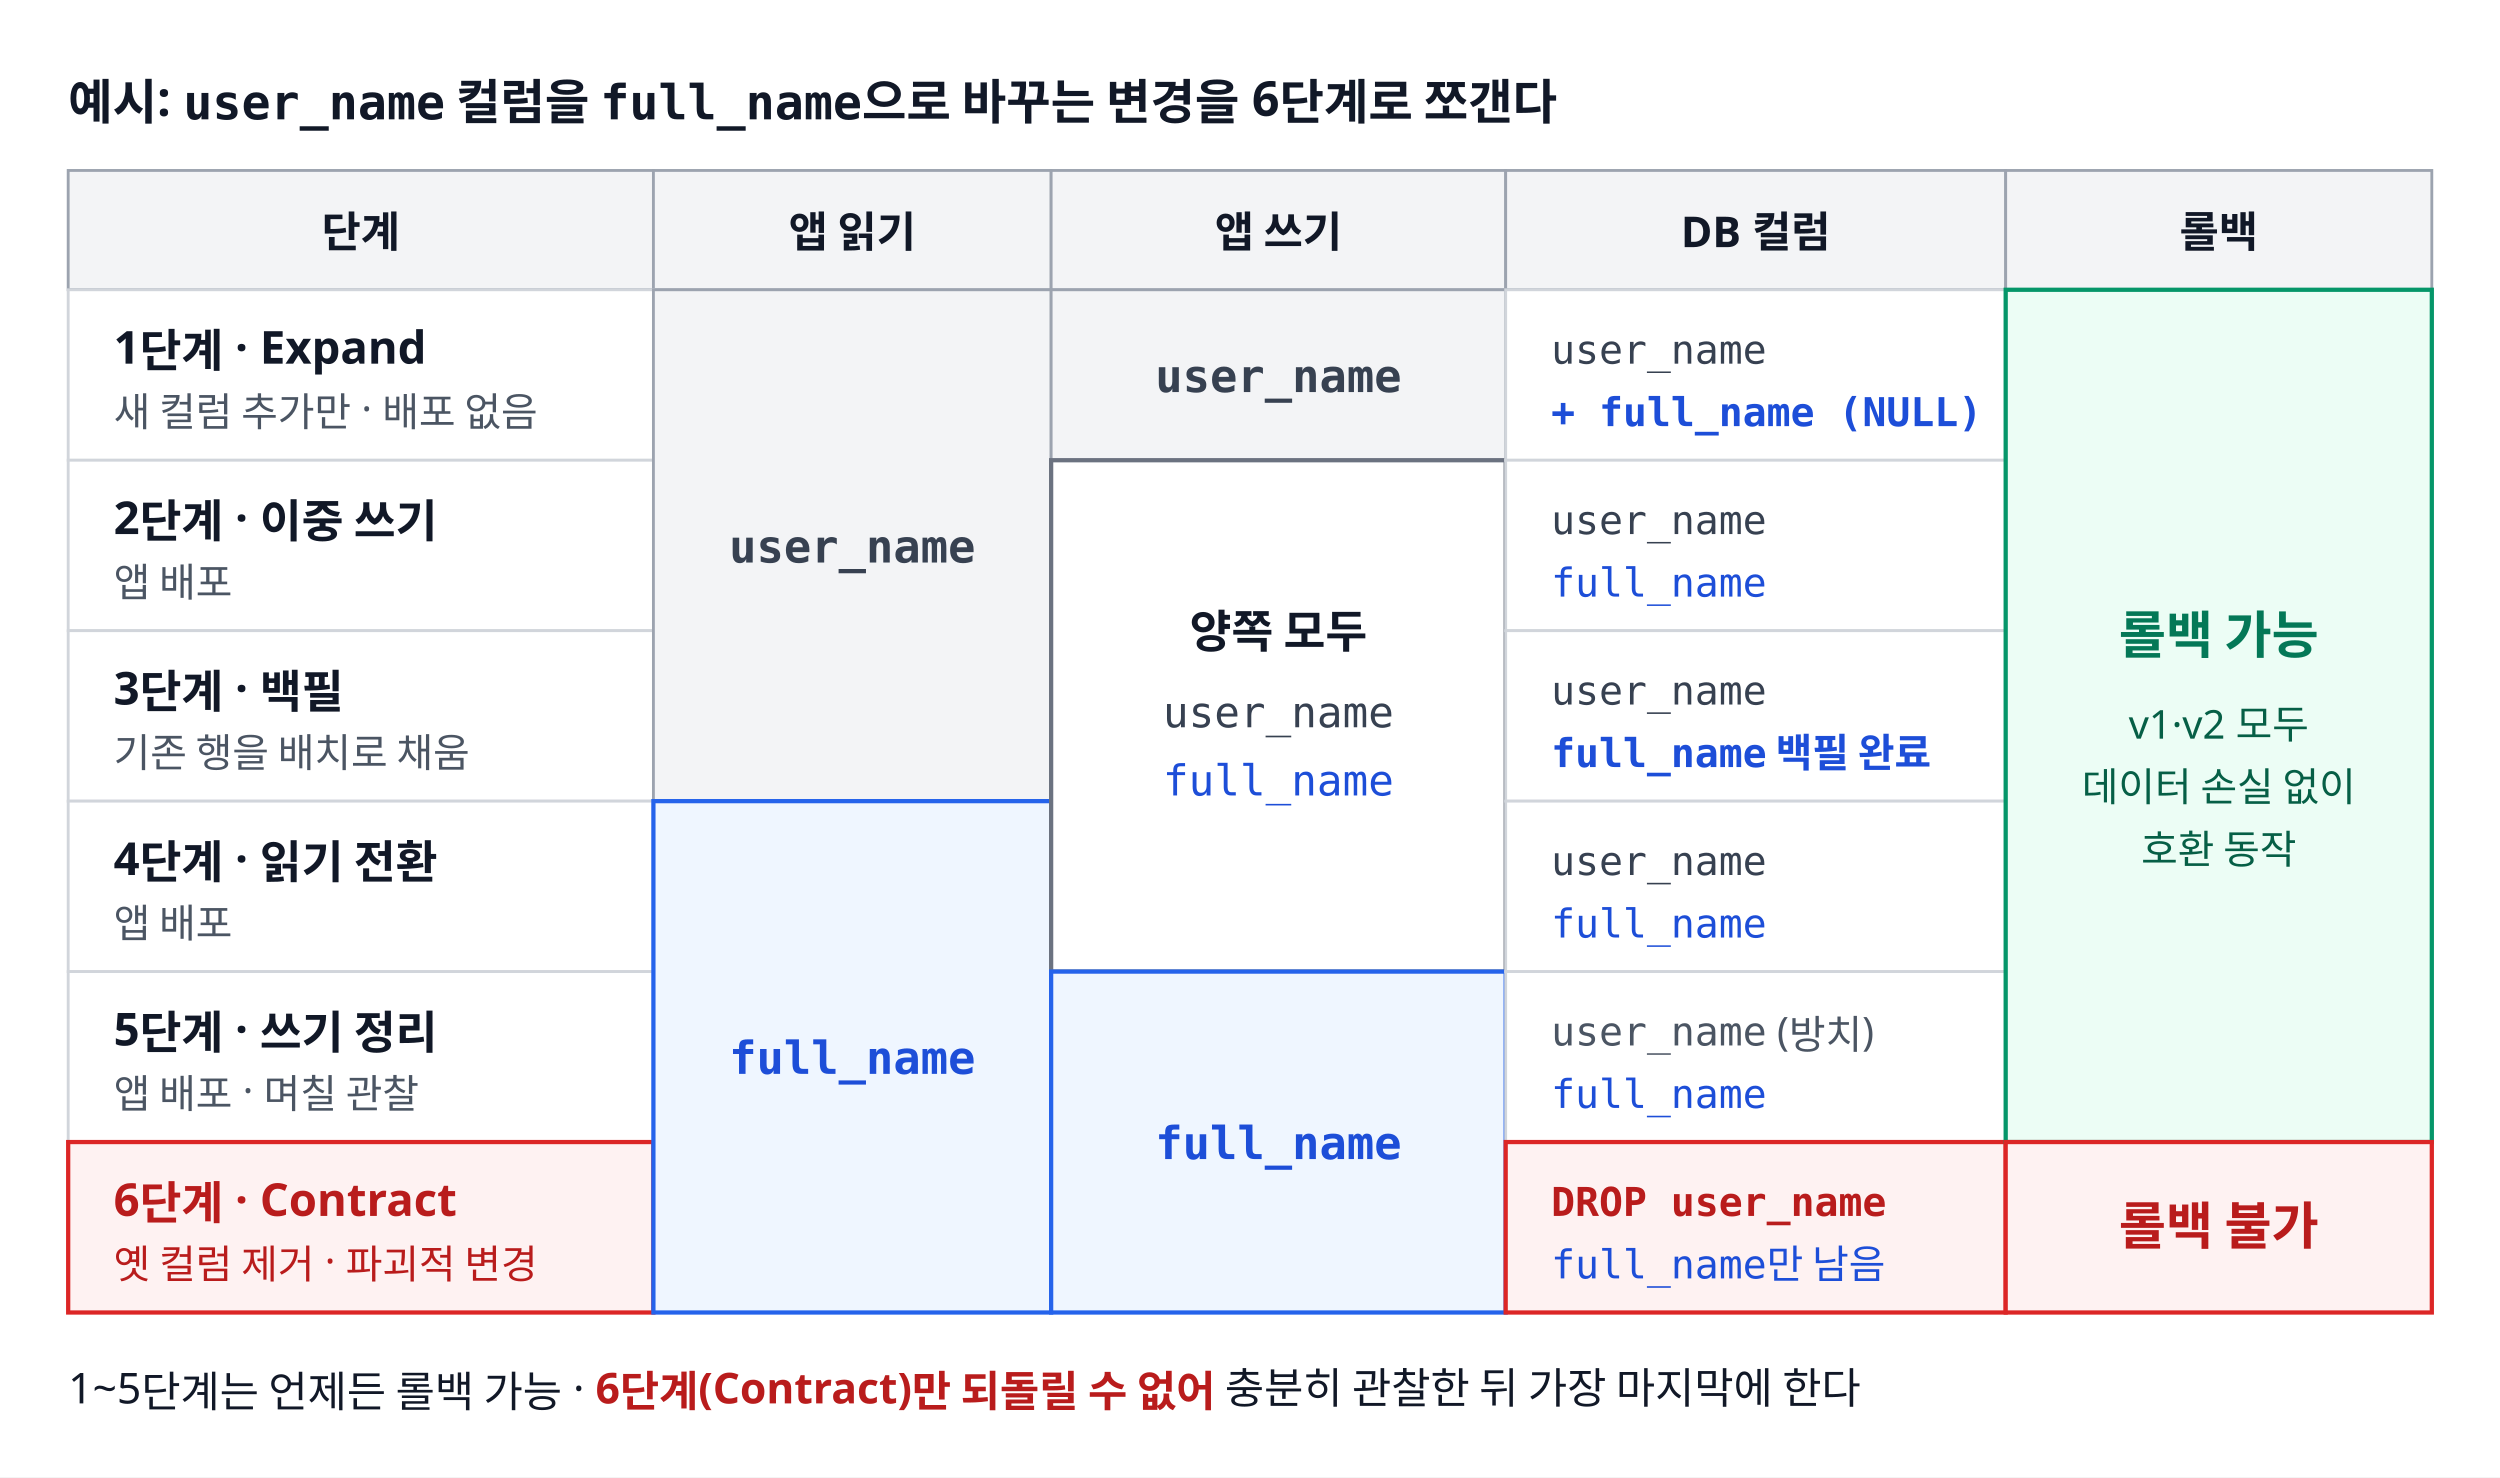
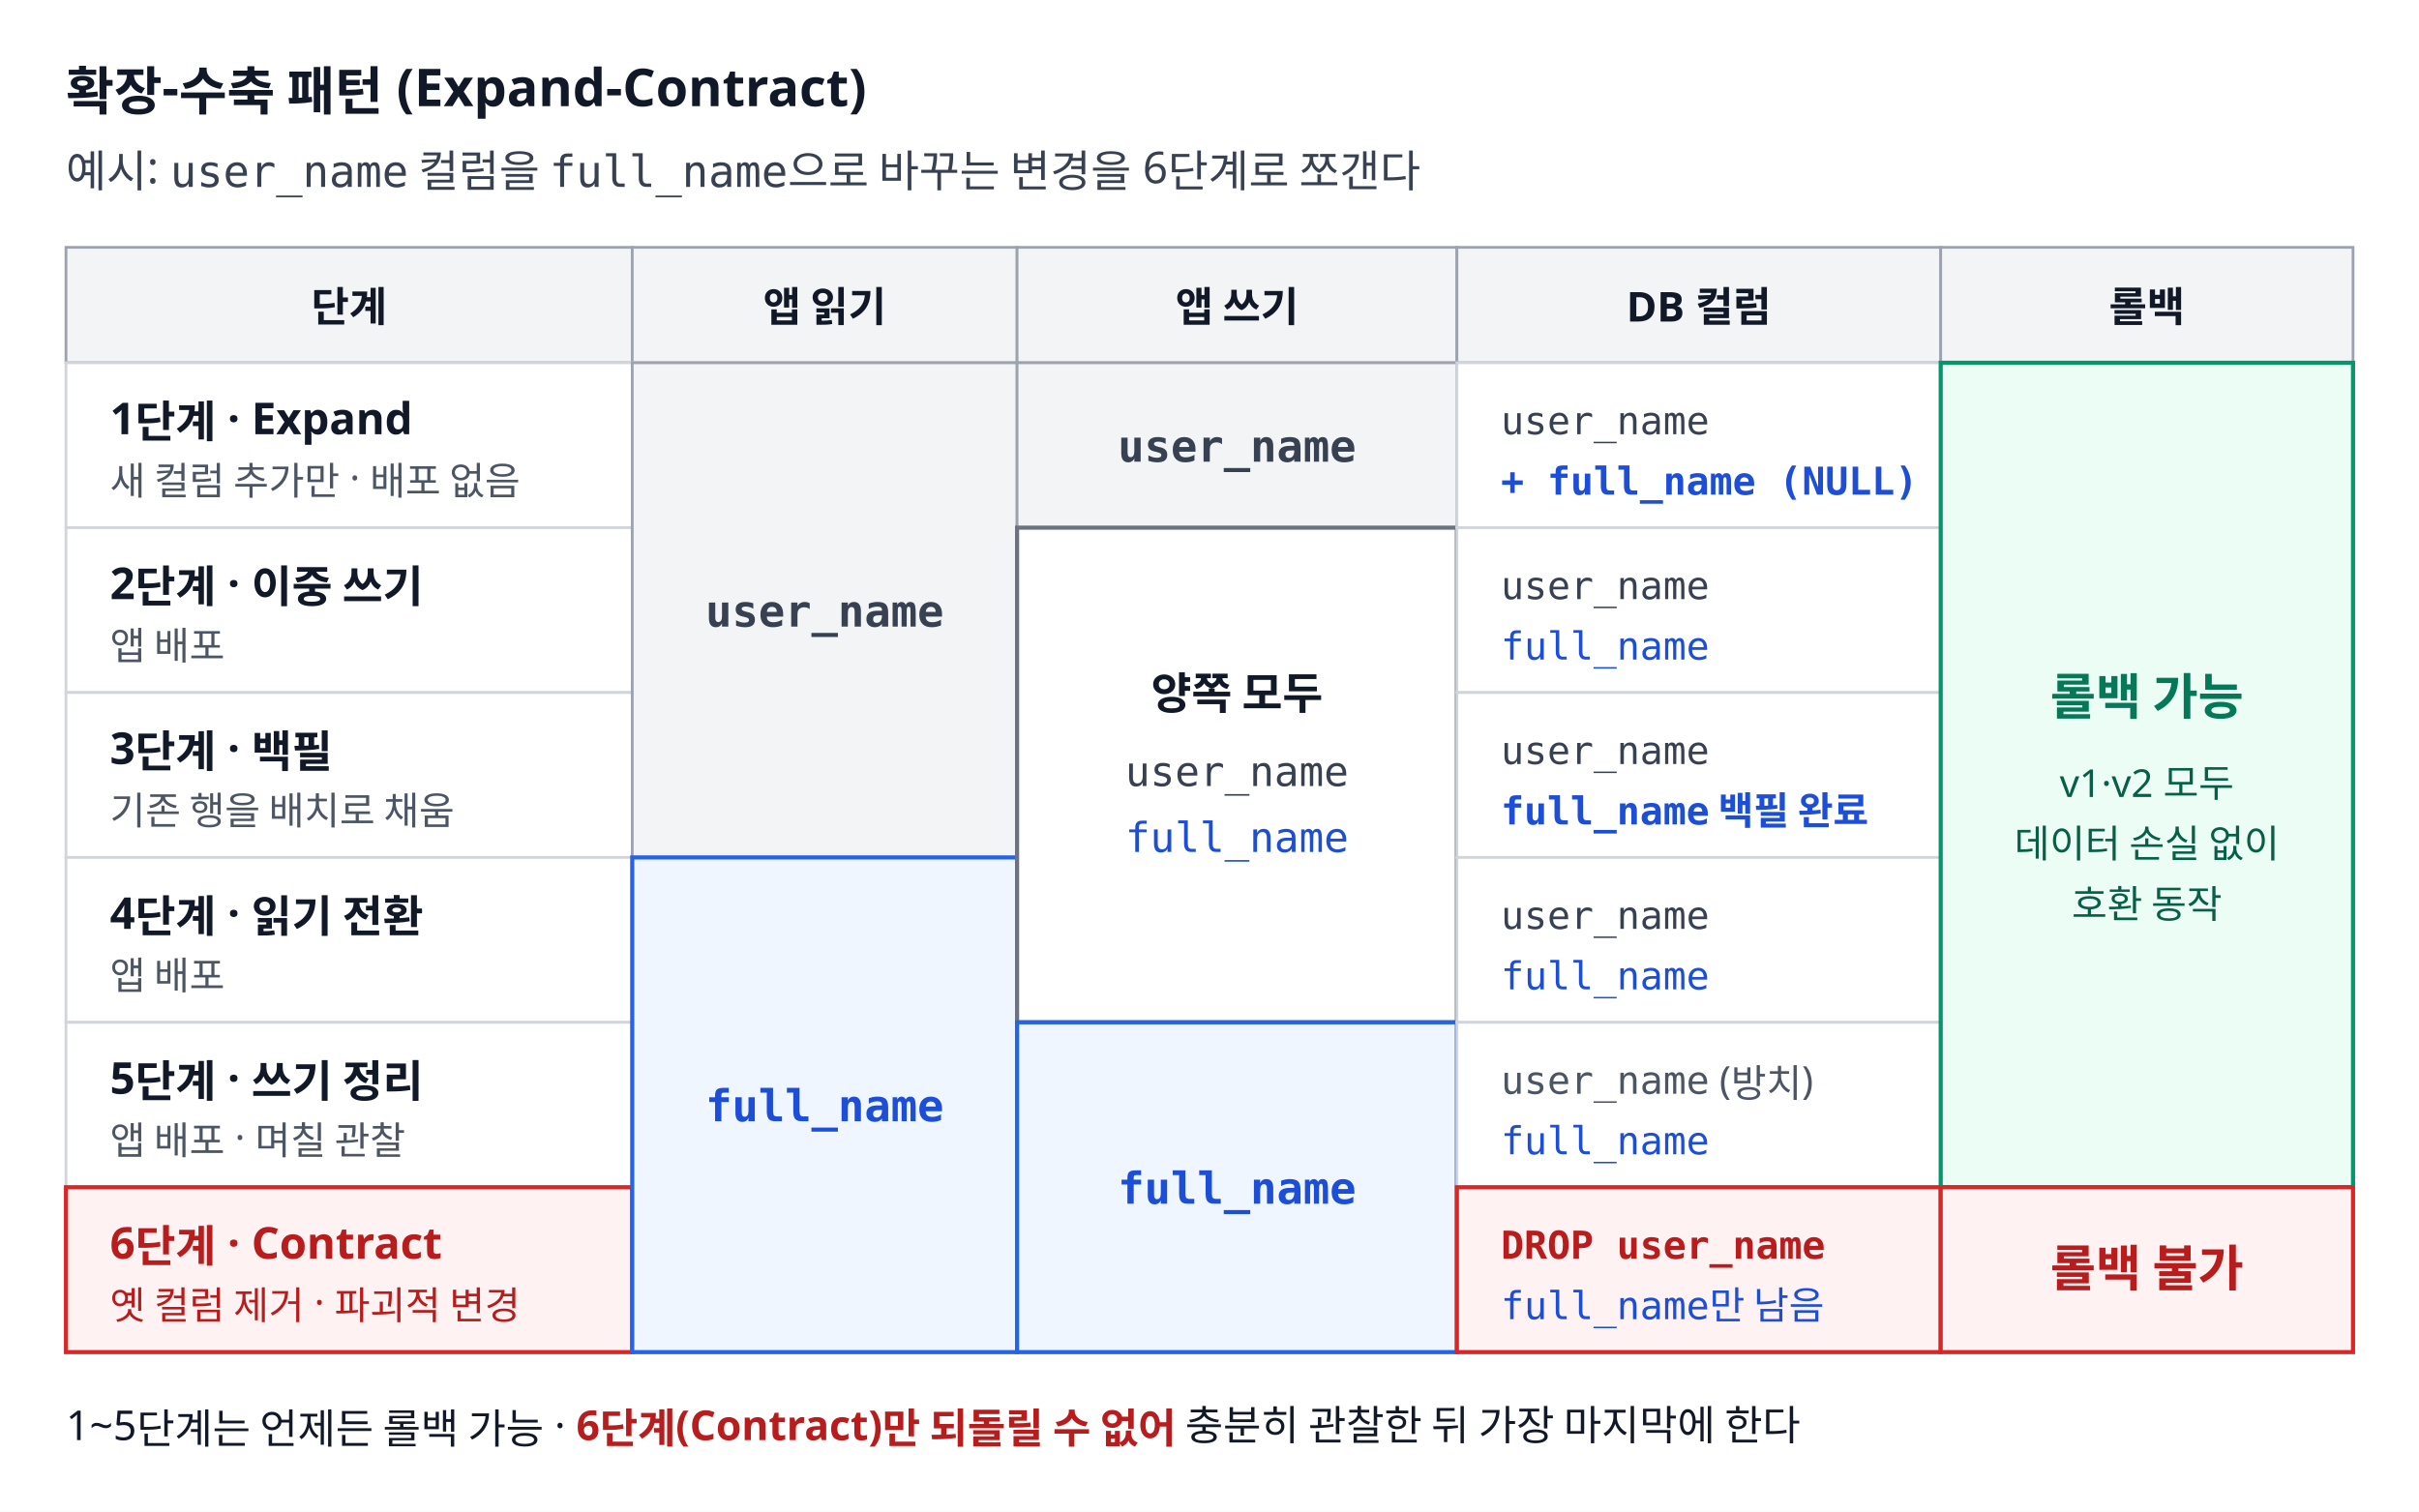
- <svg xmlns="http://www.w3.org/2000/svg" viewBox="0 0 880 520" width="880" height="520" font-family="'Malgun Gothic','Apple SD Gothic Neo','Noto Sans KR','Segoe UI',sans-serif" role="img" aria-labelledby="t d">
-   <rect width="880" height="520" fill="#ffffff" />
-   <text x="24" y="42" font-size="17" font-weight="bold" fill="#111827">예시: <tspan font-family="Consolas,'D2Coding',Menlo,'Malgun Gothic',monospace">user_name</tspan> 컬럼을 <tspan font-family="Consolas,'D2Coding',Menlo,'Malgun Gothic',monospace">full_name</tspan>으로 바꾸는 변경을 6단계로 쪼갠다</text>
-   <rect x="24" y="60" width="206" height="42" fill="#f3f4f6" stroke="#9ca3af" stroke-width="1" />
-   <rect x="230" y="60" width="140" height="42" fill="#f3f4f6" stroke="#9ca3af" stroke-width="1" />
-   <rect x="370" y="60" width="160" height="42" fill="#f3f4f6" stroke="#9ca3af" stroke-width="1" />
-   <rect x="530" y="60" width="176" height="42" fill="#f3f4f6" stroke="#9ca3af" stroke-width="1" />
-   <rect x="706" y="60" width="150" height="42" fill="#f3f4f6" stroke="#9ca3af" stroke-width="1" />
-   <text x="127" y="87" font-size="15" font-weight="bold" fill="#111827" text-anchor="middle">단계</text>
-   <text x="300" y="87" font-size="15" font-weight="bold" fill="#111827" text-anchor="middle">앱 읽기</text>
-   <text x="450" y="87" font-size="15" font-weight="bold" fill="#111827" text-anchor="middle">앱 쓰기</text>
-   <text x="618" y="87" font-size="15" font-weight="bold" fill="#111827" text-anchor="middle">DB 컬럼</text>
-   <text x="781" y="87" font-size="15" font-weight="bold" fill="#111827" text-anchor="middle">롤백</text>
-   <rect x="24" y="102" width="206" height="60" fill="#ffffff" stroke="#d1d5db" stroke-width="1" />
-   <text x="40" y="128" font-size="16" font-weight="bold" fill="#111827">1단계 · Expand</text>
-   <text x="40" y="150" font-size="14" fill="#4b5563">새 컬럼 추가만 · 배포 없음</text>
-   <rect x="24" y="162" width="206" height="60" fill="#ffffff" stroke="#d1d5db" stroke-width="1" />
-   <text x="40" y="188" font-size="16" font-weight="bold" fill="#111827">2단계 · 이중 쓰기</text>
-   <text x="40" y="210" font-size="14" fill="#4b5563">앱 배포</text>
-   <rect x="24" y="222" width="206" height="60" fill="#ffffff" stroke="#d1d5db" stroke-width="1" />
-   <text x="40" y="248" font-size="16" font-weight="bold" fill="#111827">3단계 · 백필</text>
-   <text x="40" y="270" font-size="14" fill="#4b5563">기존 행을 배치로 채움</text>
-   <rect x="24" y="282" width="206" height="60" fill="#ffffff" stroke="#d1d5db" stroke-width="1" />
-   <text x="40" y="308" font-size="16" font-weight="bold" fill="#111827">4단계 · 읽기 전환</text>
-   <text x="40" y="330" font-size="14" fill="#4b5563">앱 배포</text>
-   <rect x="24" y="342" width="206" height="60" fill="#ffffff" stroke="#d1d5db" stroke-width="1" />
-   <text x="40" y="368" font-size="16" font-weight="bold" fill="#111827">5단계 · 쓰기 정리</text>
-   <text x="40" y="390" font-size="14" fill="#4b5563">앱 배포 · 며칠 관찰</text>
-   <rect x="24" y="402" width="206" height="60" fill="#fef2f2" stroke="#dc2626" stroke-width="1.5" />
-   <text x="40" y="428" font-size="16" font-weight="bold" fill="#b91c1c">6단계 · Contract</text>
-   <text x="40" y="450" font-size="14" fill="#b91c1c">옛 컬럼 제거 · 파괴적 변경</text>
-   <rect x="230" y="102" width="140" height="180" fill="#f3f4f6" stroke="#9ca3af" stroke-width="1" />
-   <text x="300" y="198" font-size="16" font-weight="bold" fill="#374151" text-anchor="middle" font-family="Consolas,'D2Coding',Menlo,'Malgun Gothic',monospace">user_name</text>
-   <rect x="230" y="282" width="140" height="180" fill="#eff6ff" stroke="#2563eb" stroke-width="1.5" />
-   <text x="300" y="378" font-size="16" font-weight="bold" fill="#1d4ed8" text-anchor="middle" font-family="Consolas,'D2Coding',Menlo,'Malgun Gothic',monospace">full_name</text>
-   <rect x="370" y="102" width="160" height="60" fill="#f3f4f6" stroke="#9ca3af" stroke-width="1" />
-   <text x="450" y="138" font-size="16" font-weight="bold" fill="#374151" text-anchor="middle" font-family="Consolas,'D2Coding',Menlo,'Malgun Gothic',monospace">user_name</text>
-   <rect x="370" y="162" width="160" height="180" fill="#ffffff" stroke="#6b7280" stroke-width="1.5" />
-   <text x="450" y="228" font-size="16" font-weight="bold" fill="#111827" text-anchor="middle">양쪽 모두</text>
-   <text x="450" y="256" font-size="15" fill="#374151" text-anchor="middle" font-family="Consolas,'D2Coding',Menlo,'Malgun Gothic',monospace">user_name</text>
-   <text x="450" y="280" font-size="15" fill="#1d4ed8" text-anchor="middle" font-family="Consolas,'D2Coding',Menlo,'Malgun Gothic',monospace">full_name</text>
-   <rect x="370" y="342" width="160" height="120" fill="#eff6ff" stroke="#2563eb" stroke-width="1.5" />
-   <text x="450" y="408" font-size="16" font-weight="bold" fill="#1d4ed8" text-anchor="middle" font-family="Consolas,'D2Coding',Menlo,'Malgun Gothic',monospace">full_name</text>
-   <rect x="530" y="102" width="176" height="60" fill="#ffffff" stroke="#d1d5db" stroke-width="1" />
-   <text x="546" y="128" font-size="14" fill="#374151" font-family="Consolas,'D2Coding',Menlo,'Malgun Gothic',monospace">user_name</text>
-   <text x="546" y="150" font-size="14" font-weight="bold" fill="#1d4ed8" font-family="Consolas,'D2Coding',Menlo,'Malgun Gothic',monospace">+ full_name (NULL)</text>
-   <rect x="530" y="162" width="176" height="60" fill="#ffffff" stroke="#d1d5db" stroke-width="1" />
-   <text x="546" y="188" font-size="14" fill="#374151" font-family="Consolas,'D2Coding',Menlo,'Malgun Gothic',monospace">user_name</text>
-   <text x="546" y="210" font-size="14" fill="#1d4ed8" font-family="Consolas,'D2Coding',Menlo,'Malgun Gothic',monospace">full_name</text>
-   <rect x="530" y="222" width="176" height="60" fill="#ffffff" stroke="#d1d5db" stroke-width="1" />
-   <text x="546" y="248" font-size="14" fill="#374151" font-family="Consolas,'D2Coding',Menlo,'Malgun Gothic',monospace">user_name</text>
-   <text x="546" y="270" font-size="14" font-weight="bold" fill="#1d4ed8">
+ <svg xmlns="http://www.w3.org/2000/svg" viewBox="0 0 880 550" width="880" height="550" font-family="'Malgun Gothic','Apple SD Gothic Neo','Noto Sans KR','Segoe UI',sans-serif" role="img" aria-labelledby="t d">
+   <rect width="880" height="550" fill="#ffffff" />
+   <text x="24" y="40" font-size="19" font-weight="bold" fill="#111827">확장-수축 패턴 (Expand-Contract)</text>
+   <text x="24" y="68" font-size="16" fill="#374151">예시: <tspan font-family="Consolas,'D2Coding',Menlo,'Malgun Gothic',monospace">user_name</tspan> 컬럼을 <tspan font-family="Consolas,'D2Coding',Menlo,'Malgun Gothic',monospace">full_name</tspan>으로 바꾸는 변경을 6단계로 쪼갠다</text>
+   <rect x="24" y="90" width="206" height="42" fill="#f3f4f6" stroke="#9ca3af" stroke-width="1" />
+   <rect x="230" y="90" width="140" height="42" fill="#f3f4f6" stroke="#9ca3af" stroke-width="1" />
+   <rect x="370" y="90" width="160" height="42" fill="#f3f4f6" stroke="#9ca3af" stroke-width="1" />
+   <rect x="530" y="90" width="176" height="42" fill="#f3f4f6" stroke="#9ca3af" stroke-width="1" />
+   <rect x="706" y="90" width="150" height="42" fill="#f3f4f6" stroke="#9ca3af" stroke-width="1" />
+   <text x="127" y="117" font-size="15" font-weight="bold" fill="#111827" text-anchor="middle">단계</text>
+   <text x="300" y="117" font-size="15" font-weight="bold" fill="#111827" text-anchor="middle">앱 읽기</text>
+   <text x="450" y="117" font-size="15" font-weight="bold" fill="#111827" text-anchor="middle">앱 쓰기</text>
+   <text x="618" y="117" font-size="15" font-weight="bold" fill="#111827" text-anchor="middle">DB 컬럼</text>
+   <text x="781" y="117" font-size="15" font-weight="bold" fill="#111827" text-anchor="middle">롤백</text>
+   <rect x="24" y="132" width="206" height="60" fill="#ffffff" stroke="#d1d5db" stroke-width="1" />
+   <text x="40" y="158" font-size="16" font-weight="bold" fill="#111827">1단계 · Expand</text>
+   <text x="40" y="180" font-size="14" fill="#4b5563">새 컬럼 추가만 · 배포 없음</text>
+   <rect x="24" y="192" width="206" height="60" fill="#ffffff" stroke="#d1d5db" stroke-width="1" />
+   <text x="40" y="218" font-size="16" font-weight="bold" fill="#111827">2단계 · 이중 쓰기</text>
+   <text x="40" y="240" font-size="14" fill="#4b5563">앱 배포</text>
+   <rect x="24" y="252" width="206" height="60" fill="#ffffff" stroke="#d1d5db" stroke-width="1" />
+   <text x="40" y="278" font-size="16" font-weight="bold" fill="#111827">3단계 · 백필</text>
+   <text x="40" y="300" font-size="14" fill="#4b5563">기존 행을 배치로 채움</text>
+   <rect x="24" y="312" width="206" height="60" fill="#ffffff" stroke="#d1d5db" stroke-width="1" />
+   <text x="40" y="338" font-size="16" font-weight="bold" fill="#111827">4단계 · 읽기 전환</text>
+   <text x="40" y="360" font-size="14" fill="#4b5563">앱 배포</text>
+   <rect x="24" y="372" width="206" height="60" fill="#ffffff" stroke="#d1d5db" stroke-width="1" />
+   <text x="40" y="398" font-size="16" font-weight="bold" fill="#111827">5단계 · 쓰기 정리</text>
+   <text x="40" y="420" font-size="14" fill="#4b5563">앱 배포 · 며칠 관찰</text>
+   <rect x="24" y="432" width="206" height="60" fill="#fef2f2" stroke="#dc2626" stroke-width="1.5" />
+   <text x="40" y="458" font-size="16" font-weight="bold" fill="#b91c1c">6단계 · Contract</text>
+   <text x="40" y="480" font-size="14" fill="#b91c1c">옛 컬럼 제거 · 파괴적 변경</text>
+   <rect x="230" y="132" width="140" height="180" fill="#f3f4f6" stroke="#9ca3af" stroke-width="1" />
+   <text x="300" y="228" font-size="16" font-weight="bold" fill="#374151" text-anchor="middle" font-family="Consolas,'D2Coding',Menlo,'Malgun Gothic',monospace">user_name</text>
+   <rect x="230" y="312" width="140" height="180" fill="#eff6ff" stroke="#2563eb" stroke-width="1.5" />
+   <text x="300" y="408" font-size="16" font-weight="bold" fill="#1d4ed8" text-anchor="middle" font-family="Consolas,'D2Coding',Menlo,'Malgun Gothic',monospace">full_name</text>
+   <rect x="370" y="132" width="160" height="60" fill="#f3f4f6" stroke="#9ca3af" stroke-width="1" />
+   <text x="450" y="168" font-size="16" font-weight="bold" fill="#374151" text-anchor="middle" font-family="Consolas,'D2Coding',Menlo,'Malgun Gothic',monospace">user_name</text>
+   <rect x="370" y="192" width="160" height="180" fill="#ffffff" stroke="#6b7280" stroke-width="1.5" />
+   <text x="450" y="258" font-size="16" font-weight="bold" fill="#111827" text-anchor="middle">양쪽 모두</text>
+   <text x="450" y="286" font-size="15" fill="#374151" text-anchor="middle" font-family="Consolas,'D2Coding',Menlo,'Malgun Gothic',monospace">user_name</text>
+   <text x="450" y="310" font-size="15" fill="#1d4ed8" text-anchor="middle" font-family="Consolas,'D2Coding',Menlo,'Malgun Gothic',monospace">full_name</text>
+   <rect x="370" y="372" width="160" height="120" fill="#eff6ff" stroke="#2563eb" stroke-width="1.5" />
+   <text x="450" y="438" font-size="16" font-weight="bold" fill="#1d4ed8" text-anchor="middle" font-family="Consolas,'D2Coding',Menlo,'Malgun Gothic',monospace">full_name</text>
+   <rect x="530" y="132" width="176" height="60" fill="#ffffff" stroke="#d1d5db" stroke-width="1" />
+   <text x="546" y="158" font-size="14" fill="#374151" font-family="Consolas,'D2Coding',Menlo,'Malgun Gothic',monospace">user_name</text>
+   <text x="546" y="180" font-size="14" font-weight="bold" fill="#1d4ed8" font-family="Consolas,'D2Coding',Menlo,'Malgun Gothic',monospace">+ full_name (NULL)</text>
+   <rect x="530" y="192" width="176" height="60" fill="#ffffff" stroke="#d1d5db" stroke-width="1" />
+   <text x="546" y="218" font-size="14" fill="#374151" font-family="Consolas,'D2Coding',Menlo,'Malgun Gothic',monospace">user_name</text>
+   <text x="546" y="240" font-size="14" fill="#1d4ed8" font-family="Consolas,'D2Coding',Menlo,'Malgun Gothic',monospace">full_name</text>
+   <rect x="530" y="252" width="176" height="60" fill="#ffffff" stroke="#d1d5db" stroke-width="1" />
+   <text x="546" y="278" font-size="14" fill="#374151" font-family="Consolas,'D2Coding',Menlo,'Malgun Gothic',monospace">user_name</text>
+   <text x="546" y="300" font-size="14" font-weight="bold" fill="#1d4ed8">
    <tspan font-family="Consolas,'D2Coding',Menlo,'Malgun Gothic',monospace">full_name</tspan> 백필 완료</text>
-   <rect x="530" y="282" width="176" height="60" fill="#ffffff" stroke="#d1d5db" stroke-width="1" />
-   <text x="546" y="308" font-size="14" fill="#374151" font-family="Consolas,'D2Coding',Menlo,'Malgun Gothic',monospace">user_name</text>
-   <text x="546" y="330" font-size="14" fill="#1d4ed8" font-family="Consolas,'D2Coding',Menlo,'Malgun Gothic',monospace">full_name</text>
-   <rect x="530" y="342" width="176" height="60" fill="#ffffff" stroke="#d1d5db" stroke-width="1" />
-   <text x="546" y="368" font-size="14" fill="#4b5563">
+   <rect x="530" y="312" width="176" height="60" fill="#ffffff" stroke="#d1d5db" stroke-width="1" />
+   <text x="546" y="338" font-size="14" fill="#374151" font-family="Consolas,'D2Coding',Menlo,'Malgun Gothic',monospace">user_name</text>
+   <text x="546" y="360" font-size="14" fill="#1d4ed8" font-family="Consolas,'D2Coding',Menlo,'Malgun Gothic',monospace">full_name</text>
+   <rect x="530" y="372" width="176" height="60" fill="#ffffff" stroke="#d1d5db" stroke-width="1" />
+   <text x="546" y="398" font-size="14" fill="#4b5563">
    <tspan font-family="Consolas,'D2Coding',Menlo,'Malgun Gothic',monospace">user_name</tspan> (방치)</text>
-   <text x="546" y="390" font-size="14" fill="#1d4ed8" font-family="Consolas,'D2Coding',Menlo,'Malgun Gothic',monospace">full_name</text>
-   <rect x="530" y="402" width="176" height="60" fill="#fef2f2" stroke="#dc2626" stroke-width="1.5" />
-   <text x="546" y="428" font-size="14" font-weight="bold" fill="#b91c1c" font-family="Consolas,'D2Coding',Menlo,'Malgun Gothic',monospace">DROP user_name</text>
-   <text x="546" y="450" font-size="14" fill="#1d4ed8">
+   <text x="546" y="420" font-size="14" fill="#1d4ed8" font-family="Consolas,'D2Coding',Menlo,'Malgun Gothic',monospace">full_name</text>
+   <rect x="530" y="432" width="176" height="60" fill="#fef2f2" stroke="#dc2626" stroke-width="1.5" />
+   <text x="546" y="458" font-size="14" font-weight="bold" fill="#b91c1c" font-family="Consolas,'D2Coding',Menlo,'Malgun Gothic',monospace">DROP user_name</text>
+   <text x="546" y="480" font-size="14" fill="#1d4ed8">
    <tspan font-family="Consolas,'D2Coding',Menlo,'Malgun Gothic',monospace">full_name</tspan>만 남음</text>
-   <rect x="706" y="102" width="150" height="300" fill="#ecfdf5" stroke="#059669" stroke-width="1.5" />
-   <text x="781" y="230" font-size="18" font-weight="bold" fill="#047857" text-anchor="middle">롤백 가능</text>
-   <text x="781" y="260" font-size="14" fill="#065f46" text-anchor="middle">v1·v2 모두</text>
-   <text x="781" y="282" font-size="14" fill="#065f46" text-anchor="middle">데이터 손실 없이</text>
-   <text x="781" y="304" font-size="14" fill="#065f46" text-anchor="middle">호환 동작</text>
-   <rect x="706" y="402" width="150" height="60" fill="#fef2f2" stroke="#dc2626" stroke-width="1.5" />
-   <text x="781" y="438" font-size="18" font-weight="bold" fill="#b91c1c" text-anchor="middle">롤백 불가</text>
-   <text x="24" y="494" font-size="15" fill="#111827">1~5단계는 언제든 롤백 가능 · <tspan font-weight="bold" fill="#b91c1c">6단계(Contract)만 되돌릴 수 없어</tspan> 충분히 관찰한 뒤 가장 마지막에 한다</text>
+   <rect x="706" y="132" width="150" height="300" fill="#ecfdf5" stroke="#059669" stroke-width="1.5" />
+   <text x="781" y="260" font-size="18" font-weight="bold" fill="#047857" text-anchor="middle">롤백 가능</text>
+   <text x="781" y="290" font-size="14" fill="#065f46" text-anchor="middle">v1·v2 모두</text>
+   <text x="781" y="312" font-size="14" fill="#065f46" text-anchor="middle">데이터 손실 없이</text>
+   <text x="781" y="334" font-size="14" fill="#065f46" text-anchor="middle">호환 동작</text>
+   <rect x="706" y="432" width="150" height="60" fill="#fef2f2" stroke="#dc2626" stroke-width="1.5" />
+   <text x="781" y="468" font-size="18" font-weight="bold" fill="#b91c1c" text-anchor="middle">롤백 불가</text>
+   <text x="24" y="524" font-size="15" fill="#111827">1~5단계는 언제든 롤백 가능 · <tspan font-weight="bold" fill="#b91c1c">6단계(Contract)만 되돌릴 수 없어</tspan> 충분히 관찰한 뒤 가장 마지막에 한다</text>
</svg>
